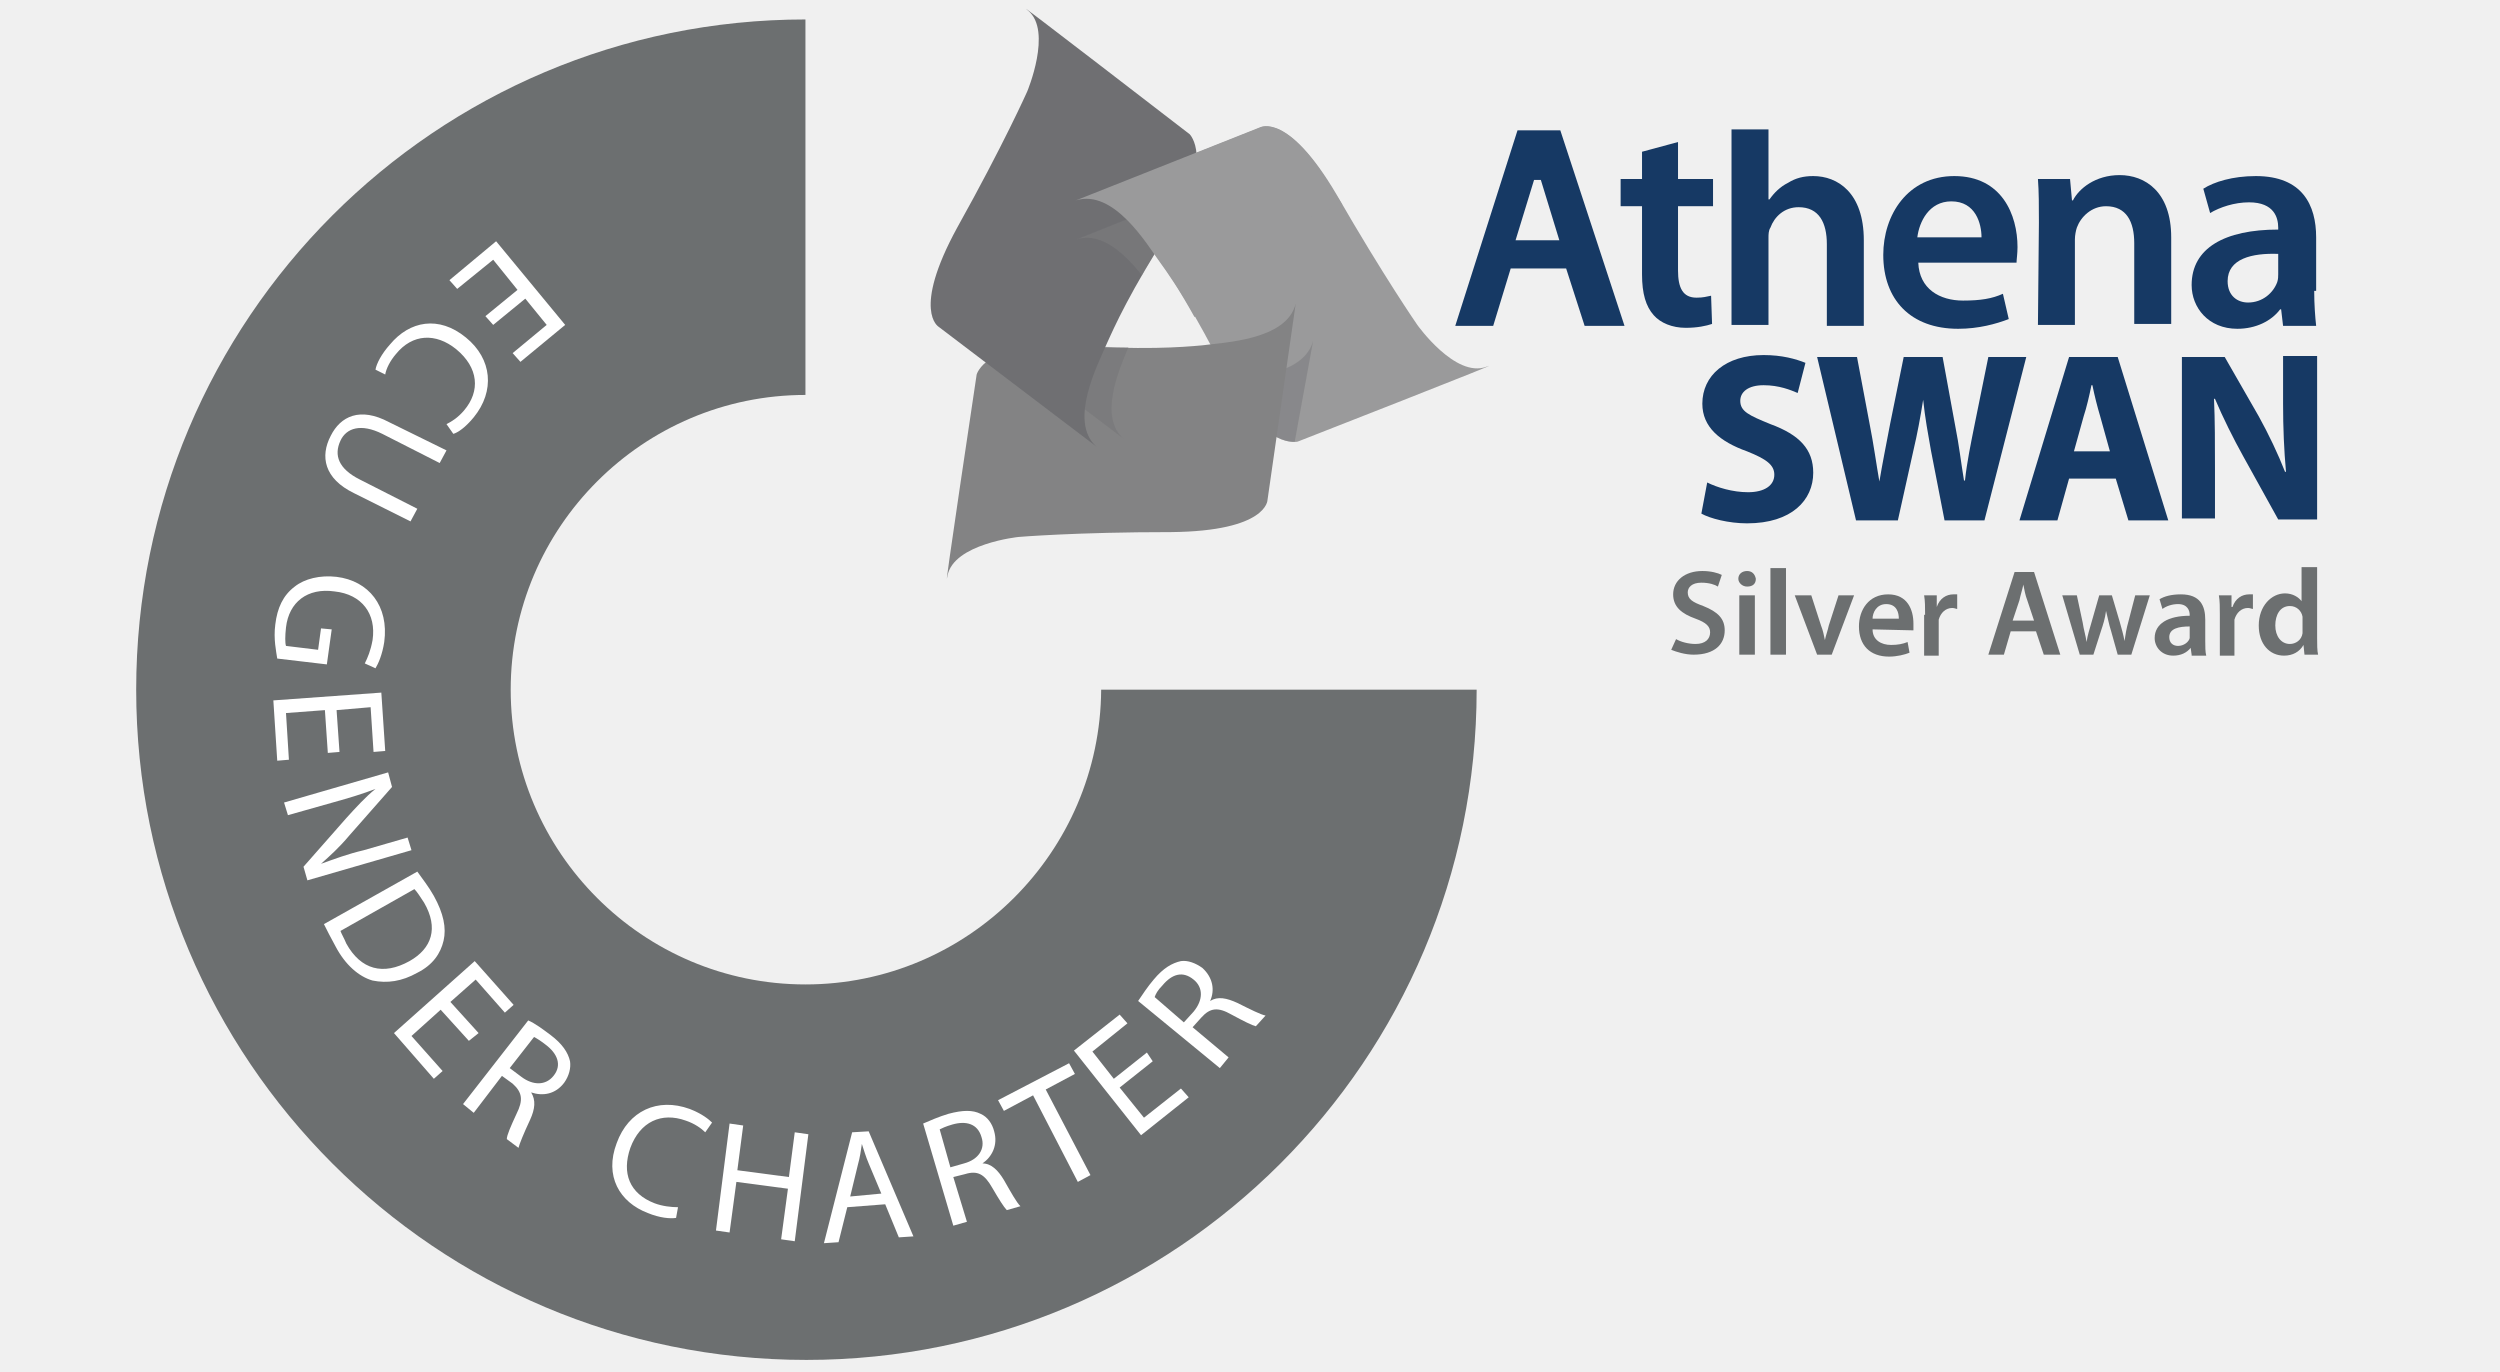
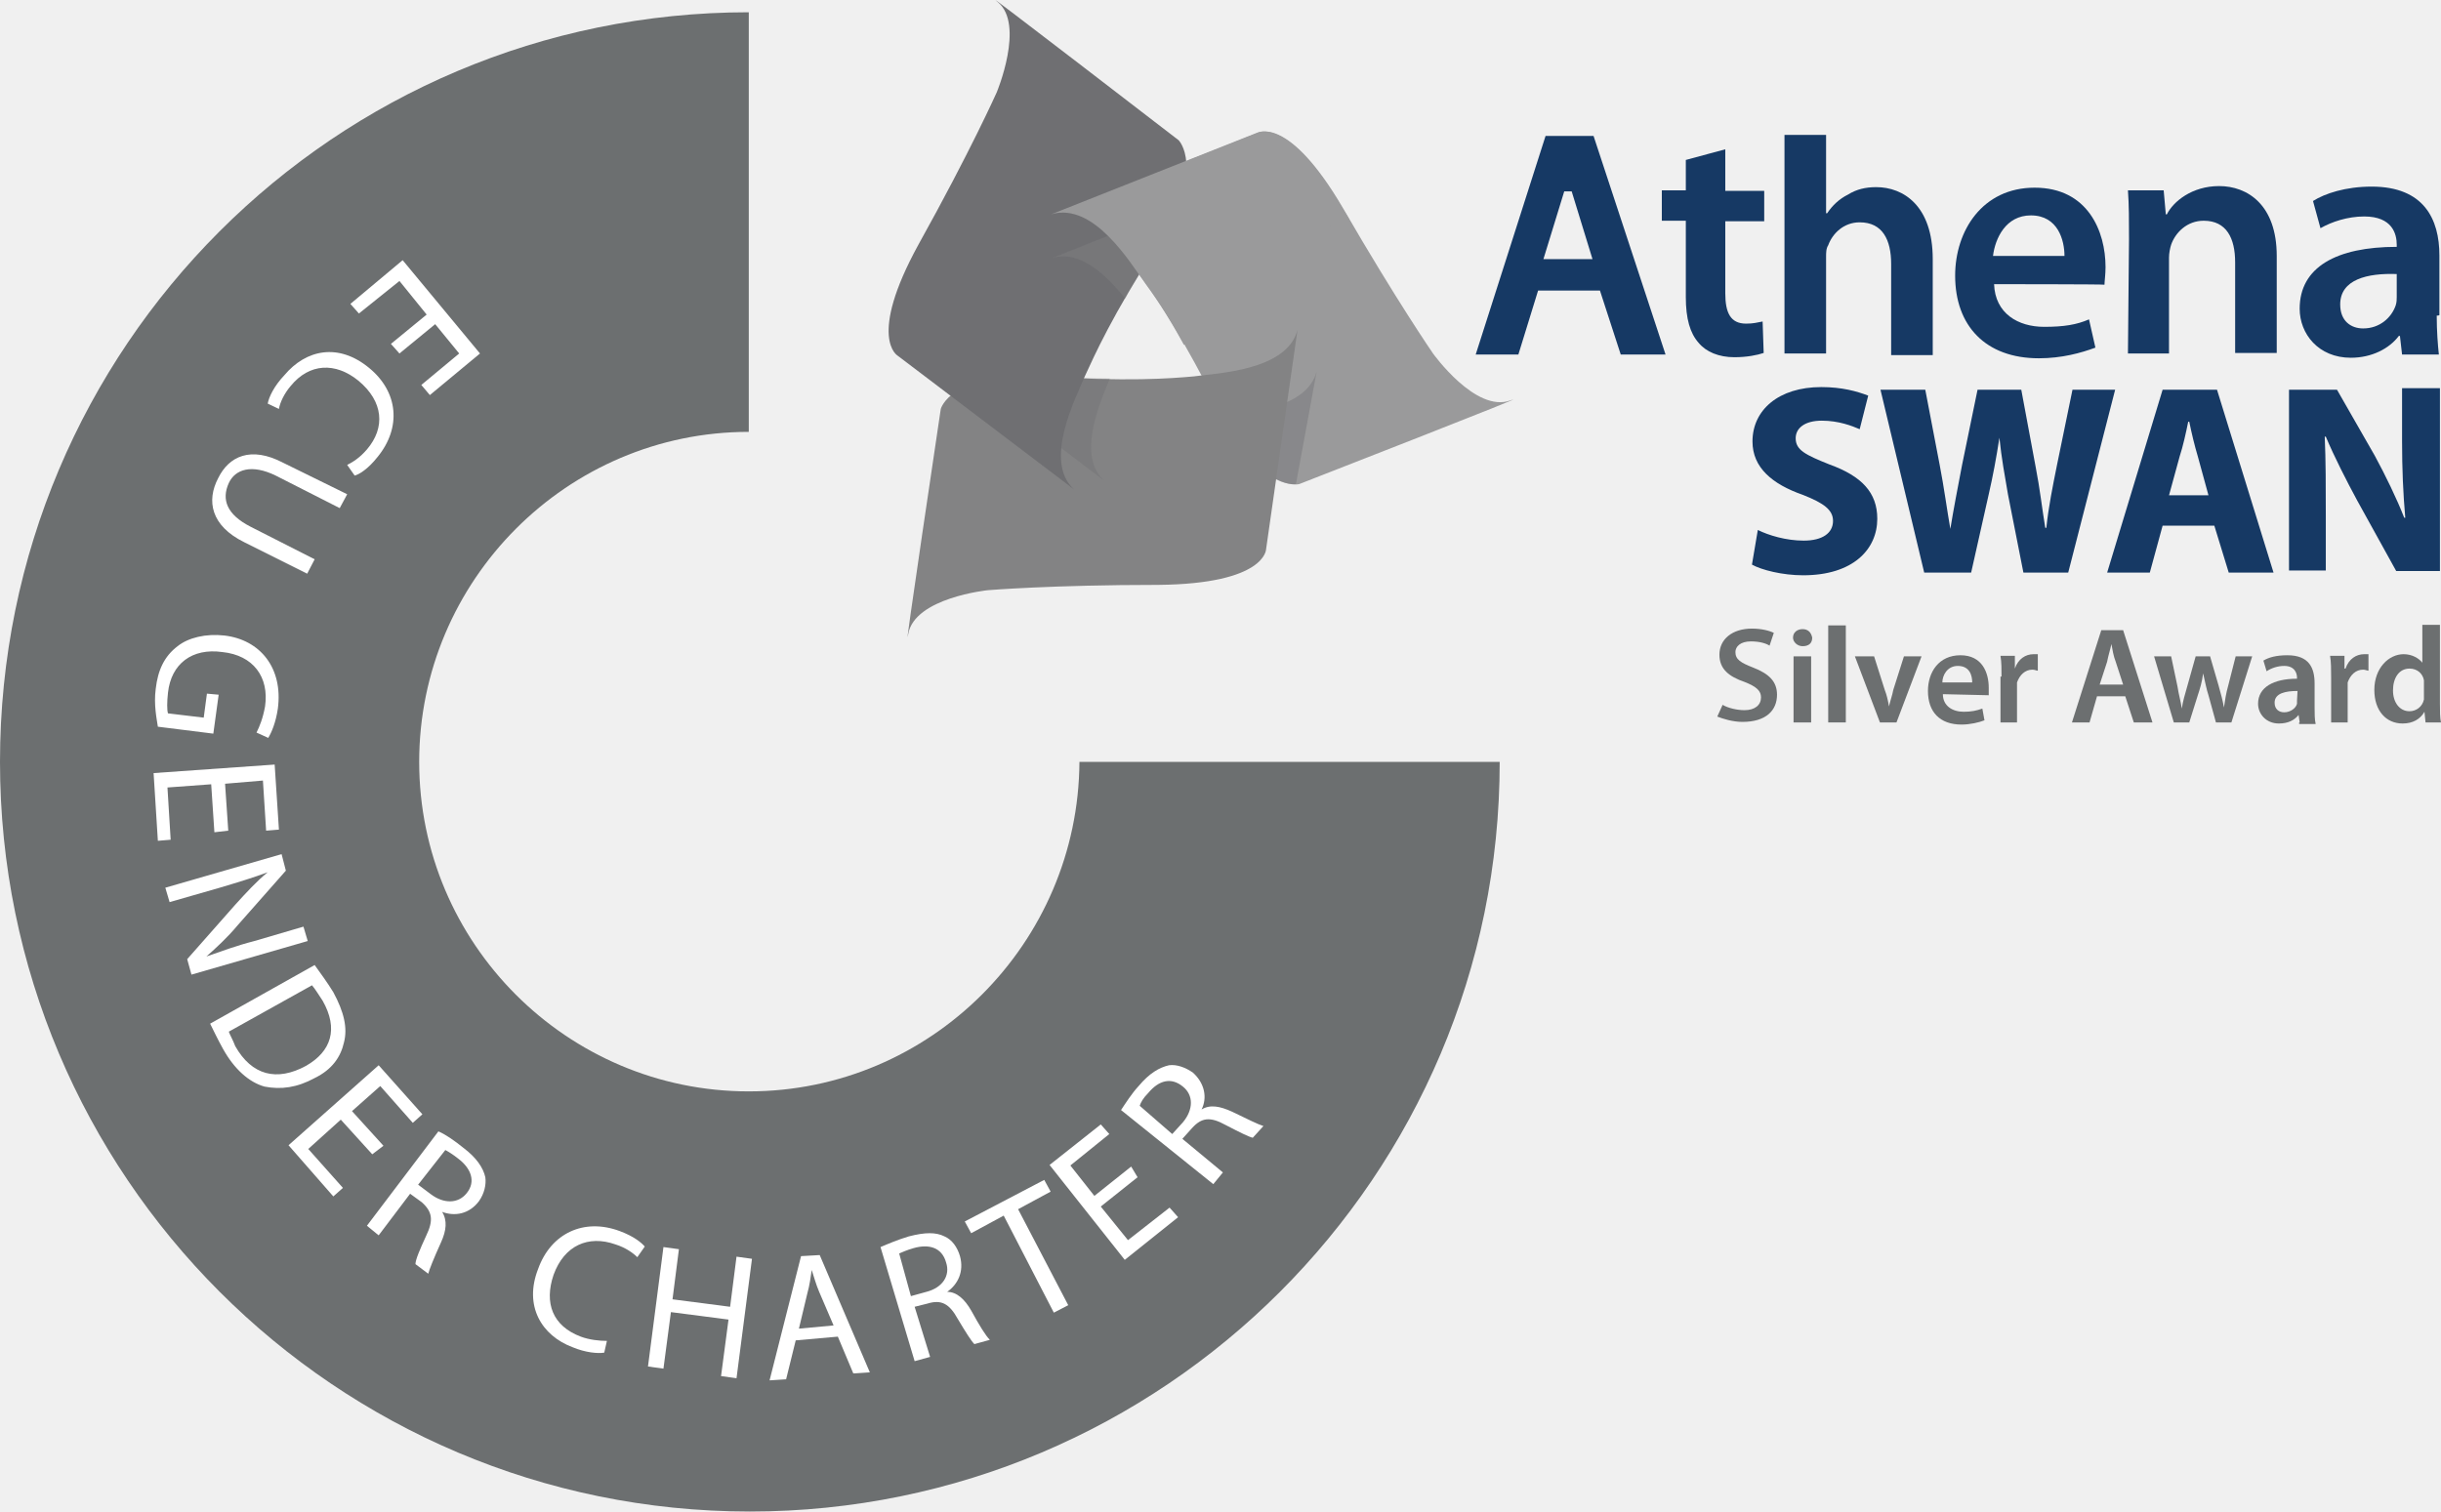
- <svg xmlns="http://www.w3.org/2000/svg" version="1.1" id="Layer_1" x="0px" y="0px" width="257px" height="141px" viewBox="0 0 257 141" style="enable-background:new 0 0 257 141;" xml:space="preserve">
-   <style type="text/css">
- 	.st0{fill:#6C6F70;}
- 	.st1{fill:#FFFFFF;}
- 	.st2{font-family:'ArialMT';}
- 	.st3{font-size:16.524px;}
- 	.st4{fill:#163964;}
- 	.st5{fill:#9A9A9B;}
- 	.st6{opacity:0.4;}
- 	.st7{fill:none;}
- 	.st8{fill:#6F6F72;}
- 	.st9{fill:#838384;}
- </style>
-   <path class="st0" d="M82.8,101.2c-16.7,0-30.3-13.6-30.3-30.3s13.6-30.3,30.3-30.3V2C44.8,2,14,32.8,14,70.9  c0,38,30.8,68.9,68.9,68.9c38,0,68.9-30.8,68.9-68.9h-38.6C113.1,87.6,99.5,101.2,82.8,101.2" />
+ <svg xmlns="http://www.w3.org/2000/svg" version="1.1" id="Layer_1" x="0px" y="0px" width="457.7px" height="283.5px" viewBox="0 0 457.7 283.5" enable-background="new 0 0 457.7 283.5" xml:space="preserve">
+   <path fill="#6C6F70" d="M140.4,204.7c-34.1,0-61.8-27.8-61.8-61.8S106.3,81,140.4,81V2.3C62.9,2.3,0,65.1,0,142.9  c0,77.5,62.9,140.6,140.6,140.6c77.5,0,140.6-62.9,140.6-140.6h-78.8C202.2,176.9,174.5,204.7,140.4,204.7" />
  <g>
-     <path class="st1" d="M49.9,32.5l3.3-2.7l-2.5-3.1l-3.7,3l-0.8-0.9l4.8-4l7.1,8.6l-4.6,3.8l-0.8-0.9l3.5-2.9L54,30.7l-3.3,2.7   L49.9,32.5z" />
+     <path fill="#FFFFFF" d="M73.3,64.5L80,59l-5.1-6.3l-7.6,6.1l-1.6-1.8l9.8-8.2L90,66.3l-9.4,7.8L79,72.2l7.1-5.9l-4.5-5.5l-6.7,5.5   L73.3,64.5z" />
  </g>
  <g>
-     <path class="st1" d="M38.6,38c0.1-0.6,0.6-1.6,1.5-2.6c2-2.4,5-3,7.8-0.7c2.7,2.2,3,5.5,0.8,8.2c-0.9,1.1-1.7,1.6-2.1,1.7l-0.7-1   c0.6-0.3,1.2-0.7,1.8-1.4c1.7-2,1.5-4.4-0.8-6.3c-2.1-1.7-4.5-1.6-6.2,0.5c-0.6,0.7-1,1.5-1.1,2.1L38.6,38z" />
+     <path fill="#FFFFFF" d="M50.2,75.7c0.2-1.2,1.2-3.3,3.1-5.3c4.1-4.9,10.2-6.1,15.9-1.4c5.5,4.5,6.1,11.2,1.6,16.7   C69,88,67.3,89,66.5,89.2l-1.4-2c1.2-0.6,2.4-1.4,3.7-2.9c3.5-4.1,3.1-9-1.6-12.9c-4.3-3.5-9.2-3.3-12.7,1c-1.2,1.4-2,3.1-2.2,4.3   L50.2,75.7z" />
  </g>
  <g>
-     <path class="st1" d="M45.2,47.6l-5.9-3c-2.2-1.1-3.7-0.6-4.3,0.7c-0.7,1.5-0.2,2.9,2,4l5.9,3l-0.7,1.3l-5.8-2.9   c-3.1-1.5-3.5-3.8-2.4-5.9c1-2,3-3,6-1.4l5.9,2.9L45.2,47.6z" />
+     <path fill="#FFFFFF" d="M63.7,95.3l-12-6.1c-4.5-2.2-7.6-1.2-8.8,1.4c-1.4,3.1-0.4,5.9,4.1,8.2l12,6.1l-1.4,2.7l-11.8-5.9   c-6.3-3.1-7.1-7.8-4.9-12c2-4.1,6.1-6.1,12.2-2.9l12,5.9L63.7,95.3z" />
  </g>
-   <text transform="matrix(-0.2933 0.956 -0.956 -0.2933 30.1766 52.138)" class="st1 st2 st3"> </text>
+   <text transform="matrix(-0.2933 0.956 -0.956 -0.2933 33.0107 104.5714)" fill="#FFFFFF" font-family="'ArialMT'" font-size="33.721px"> </text>
  <g>
-     <path class="st1" d="M28.5,67.7c-0.1-0.7-0.4-2-0.2-3.5c0.2-1.7,0.8-3,2-3.9c1-0.8,2.6-1.2,4.3-1c3.3,0.4,5.4,3,4.9,6.7   c-0.2,1.3-0.6,2.2-0.9,2.7l-1.1-0.5c0.3-0.6,0.6-1.3,0.8-2.4c0.4-2.7-1.1-4.7-3.9-5c-2.8-0.4-4.7,1.1-5,3.7c-0.1,0.9-0.1,1.6,0,1.9   l3.3,0.4l0.3-2.2l1.1,0.1l-0.5,3.6L28.5,67.7z" />
+     <path fill="#FFFFFF" d="M29.6,136.3c-0.2-1.4-0.8-4.1-0.4-7.1c0.4-3.5,1.6-6.1,4.1-8c2-1.6,5.3-2.4,8.8-2c6.7,0.8,11,6.1,10,13.7   c-0.4,2.7-1.2,4.5-1.8,5.5l-2.2-1c0.6-1.2,1.2-2.7,1.6-4.9c0.8-5.5-2.2-9.6-8-10.2c-5.7-0.8-9.6,2.2-10.2,7.6   c-0.2,1.8-0.2,3.3,0,3.9l6.7,0.8l0.6-4.5l2.2,0.2l-1,7.3L29.6,136.3z" />
  </g>
  <g>
-     <path class="st1" d="M33.7,77.4L33.4,73l-4,0.3l0.3,4.8l-1.2,0.1L28.1,72l11.1-0.8l0.4,6l-1.2,0.1l-0.3-4.6L34.6,73l0.3,4.3   L33.7,77.4z" />
+     <path fill="#FFFFFF" d="M40.2,156.1l-0.6-9l-8.2,0.6l0.6,9.8l-2.4,0.2l-0.8-12.7l22.7-1.6l0.8,12.2l-2.4,0.2l-0.6-9.4l-7.1,0.6   l0.6,8.8L40.2,156.1z" />
  </g>
  <g>
-     <path class="st1" d="M29.2,82.5l10.7-3.1l0.4,1.5l-4.4,5c-1,1.2-2,2.1-2.9,2.9l0,0c1.4-0.5,2.7-1,4.4-1.4l4.5-1.3l0.4,1.3   l-10.7,3.1l-0.4-1.4l4.4-5c1-1.1,2-2.2,3-3l0,0c-1.3,0.5-2.6,0.9-4.4,1.4l-4.6,1.3L29.2,82.5z" />
+     <path fill="#FFFFFF" d="M31,166.5l21.8-6.3l0.8,3.1l-9,10.2c-2,2.4-4.1,4.3-5.9,5.9l0,0c2.9-1,5.5-2,9-2.9l9.2-2.7l0.8,2.7   l-21.8,6.3l-0.8-2.9l9-10.2c2-2.2,4.1-4.5,6.1-6.1l0,0c-2.7,1-5.3,1.8-9,2.9l-9.4,2.7L31,166.5z" />
  </g>
  <g>
-     <path class="st1" d="M42.9,89.6c0.5,0.7,1.2,1.6,1.7,2.5c1,1.8,1.3,3.3,1,4.6c-0.3,1.3-1.1,2.5-2.7,3.3c-1.6,0.9-3.1,1.1-4.6,0.8   c-1.4-0.4-2.8-1.6-3.8-3.5c-0.5-0.9-0.9-1.7-1.2-2.3L42.9,89.6z M35,95.7c0.1,0.3,0.4,0.8,0.6,1.3c1.5,2.7,3.8,3.3,6.5,1.8   c2.3-1.3,3-3.4,1.5-6c-0.4-0.6-0.7-1.1-1-1.4L35,95.7z" />
+     <path fill="#FFFFFF" d="M59,181c1,1.4,2.4,3.3,3.5,5.1c2,3.7,2.7,6.7,2,9.4c-0.6,2.7-2.2,5.1-5.5,6.7c-3.3,1.8-6.3,2.2-9.4,1.6   c-2.9-0.8-5.7-3.3-7.8-7.1c-1-1.8-1.8-3.5-2.4-4.7L59,181z M42.9,193.5c0.2,0.6,0.8,1.6,1.2,2.7c3.1,5.5,7.8,6.7,13.3,3.7   c4.7-2.7,6.1-6.9,3.1-12.2c-0.8-1.2-1.4-2.2-2-2.9L42.9,193.5z" />
  </g>
  <g>
-     <path class="st1" d="M48.2,107l-2.9-3.2l-3,2.7l3.2,3.6l-0.9,0.8l-4.1-4.7l8.3-7.4l4,4.5l-0.9,0.8l-3-3.4l-2.6,2.3l2.9,3.2   L48.2,107z" />
+     <path fill="#FFFFFF" d="M69.8,216.5l-5.9-6.5l-6.1,5.5l6.5,7.3l-1.8,1.6l-8.4-9.6L71,199.8l8.2,9.2l-1.8,1.6l-6.1-6.9l-5.3,4.7   l5.9,6.5L69.8,216.5z" />
  </g>
  <g>
-     <path class="st1" d="M54.3,104.9c0.7,0.3,1.5,0.9,2.3,1.5c1.2,0.9,1.8,1.8,2,2.7c0.1,0.7-0.1,1.5-0.6,2.2c-0.9,1.2-2.2,1.4-3.4,1   l0,0c0.5,0.8,0.4,1.7-0.1,2.8c-0.7,1.5-1.1,2.5-1.2,2.9l-1.2-0.9c0-0.4,0.4-1.3,1-2.6c0.7-1.4,0.6-2.2-0.4-3.1l-1.1-0.8l-2.9,3.8   l-1.1-0.9L54.3,104.9z M52.4,109.8l1.2,0.9c1.2,0.9,2.5,0.9,3.3-0.1c0.9-1.1,0.4-2.3-0.8-3.2c-0.5-0.4-1-0.7-1.2-0.8L52.4,109.8z" />
+     <path fill="#FFFFFF" d="M82.2,212.2c1.4,0.6,3.1,1.8,4.7,3.1c2.4,1.8,3.7,3.7,4.1,5.5c0.2,1.4-0.2,3.1-1.2,4.5   c-1.8,2.4-4.5,2.9-6.9,2l0,0c1,1.6,0.8,3.5-0.2,5.7c-1.4,3.1-2.2,5.1-2.4,5.9l-2.4-1.8c0-0.8,0.8-2.7,2-5.3   c1.4-2.9,1.2-4.5-0.8-6.3l-2.2-1.6l-5.9,7.8l-2.2-1.8L82.2,212.2z M78.4,222.2l2.4,1.8c2.4,1.8,5.1,1.8,6.7-0.2   c1.8-2.2,0.8-4.7-1.6-6.5c-1-0.8-2-1.4-2.4-1.6L78.4,222.2z" />
  </g>
-   <text transform="matrix(0.8736 0.4866 -0.4866 0.8736 55.0015 119.5171)" class="st1 st2 st3"> </text>
+   <text transform="matrix(0.8736 0.4866 -0.4866 0.8736 83.6744 242.0742)" fill="#FFFFFF" font-family="'ArialMT'" font-size="33.721px"> </text>
  <g>
-     <path class="st1" d="M69.5,125.2c-0.6,0.1-1.7,0-2.9-0.5c-2.9-1.1-4.5-3.8-3.2-7.2c1.2-3.3,4.2-4.7,7.5-3.5c1.3,0.5,2,1.1,2.3,1.4   l-0.7,1c-0.4-0.4-1.1-0.9-2-1.2c-2.5-0.9-4.7,0.1-5.7,2.8c-0.9,2.6-0.1,4.7,2.5,5.7c0.8,0.3,1.7,0.4,2.4,0.4L69.5,125.2z" />
+     <path fill="#FFFFFF" d="M113.3,253.7c-1.2,0.2-3.5,0-5.9-1c-5.9-2.2-9.2-7.8-6.5-14.7c2.4-6.7,8.6-9.6,15.3-7.1   c2.7,1,4.1,2.2,4.7,2.9l-1.4,2c-0.8-0.8-2.2-1.8-4.1-2.4c-5.1-1.8-9.6,0.2-11.6,5.7c-1.8,5.3-0.2,9.6,5.1,11.6   c1.6,0.6,3.5,0.8,4.9,0.8L113.3,253.7z" />
  </g>
  <g>
-     <path class="st1" d="M76.4,115.7l-0.6,4.6l5.3,0.7l0.6-4.6l1.4,0.2l-1.4,11l-1.4-0.2l0.7-5.2l-5.3-0.7l-0.7,5.2l-1.4-0.2l1.4-11   L76.4,115.7z" />
+     <path fill="#FFFFFF" d="M127.3,234.3l-1.2,9.4l10.8,1.4l1.2-9.4l2.9,0.4l-2.9,22.4l-2.9-0.4l1.4-10.6l-10.8-1.4l-1.4,10.6l-2.9-0.4   l2.9-22.4L127.3,234.3z" />
  </g>
  <g>
-     <path class="st1" d="M87.1,124.1l-0.9,3.6l-1.5,0.1l2.9-11.4l1.7-0.1l4.6,10.8l-1.5,0.1l-1.4-3.4L87.1,124.1z M90.6,122.7l-1.3-3.1   c-0.3-0.7-0.5-1.4-0.7-2l0,0c-0.1,0.7-0.2,1.4-0.4,2.1l-0.8,3.3L90.6,122.7z" />
+     <path fill="#FFFFFF" d="M149.2,251.4l-1.8,7.3l-3.1,0.2l5.9-23.3l3.5-0.2l9.4,22l-3.1,0.2l-2.9-6.9L149.2,251.4z M156.3,248.6   l-2.7-6.3c-0.6-1.4-1-2.9-1.4-4.1l0,0c-0.2,1.4-0.4,2.9-0.8,4.3l-1.6,6.7L156.3,248.6z" />
  </g>
  <g>
-     <path class="st1" d="M94.9,115.5c0.7-0.3,1.6-0.7,2.6-1c1.5-0.4,2.5-0.4,3.3,0c0.7,0.3,1.2,1,1.4,1.8c0.4,1.4-0.2,2.6-1.2,3.3l0,0   c0.9,0,1.6,0.7,2.2,1.7c0.8,1.4,1.3,2.3,1.7,2.7l-1.4,0.4c-0.3-0.3-0.8-1.1-1.5-2.3c-0.8-1.4-1.5-1.8-2.8-1.4L98,121l1.4,4.6   L98,126L94.9,115.5z M97.7,120l1.4-0.4c1.5-0.4,2.2-1.5,1.8-2.7c-0.4-1.4-1.6-1.7-3-1.3c-0.7,0.2-1.1,0.4-1.3,0.5L97.7,120z" />
+     <path fill="#FFFFFF" d="M165.1,233.9c1.4-0.6,3.3-1.4,5.3-2c3.1-0.8,5.1-0.8,6.7,0c1.4,0.6,2.4,2,2.9,3.7c0.8,2.9-0.4,5.3-2.4,6.7   l0,0c1.8,0,3.3,1.4,4.5,3.5c1.6,2.9,2.7,4.7,3.5,5.5l-2.9,0.8c-0.6-0.6-1.6-2.2-3.1-4.7c-1.6-2.9-3.1-3.7-5.7-2.9l-2.4,0.6l2.9,9.4   l-2.9,0.8L165.1,233.9z M170.8,243.1l2.9-0.8c3.1-0.8,4.5-3.1,3.7-5.5c-0.8-2.9-3.3-3.5-6.1-2.7c-1.4,0.4-2.2,0.8-2.7,1   L170.8,243.1z" />
  </g>
  <g>
-     <path class="st1" d="M106.2,112.6l-3,1.6l-0.6-1.1l7.3-3.8l0.6,1.1l-3,1.6l4.6,8.8l-1.3,0.7L106.2,112.6z" />
+     <path fill="#FFFFFF" d="M188.2,228l-6.1,3.3l-1.2-2.2l14.9-7.8l1.2,2.2l-6.1,3.3l9.4,18l-2.7,1.4L188.2,228z" />
  </g>
  <g>
-     <path class="st1" d="M118.5,109.1l-3.4,2.7l2.5,3.1l3.8-3l0.8,0.9l-4.9,3.9l-6.9-8.7l4.7-3.7l0.8,0.9l-3.6,2.9l2.2,2.8l3.4-2.7   L118.5,109.1z" />
+     <path fill="#FFFFFF" d="M213.3,220.8l-6.9,5.5l5.1,6.3l7.8-6.1l1.6,1.8l-10,8l-14.1-17.8l9.6-7.6l1.6,1.8l-7.3,5.9l4.5,5.7l6.9-5.5   L213.3,220.8z" />
  </g>
  <g>
-     <path class="st1" d="M117,102.9c0.4-0.6,1-1.5,1.6-2.2c1-1.2,1.9-1.7,2.8-1.9c0.7-0.1,1.5,0.2,2.2,0.7c1.1,1,1.3,2.3,0.8,3.4l0,0   c0.8-0.5,1.7-0.3,2.8,0.2c1.4,0.7,2.4,1.2,2.9,1.3l-1,1.1c-0.4-0.1-1.2-0.5-2.5-1.2c-1.4-0.8-2.2-0.7-3.1,0.3l-0.9,1l3.7,3.1   l-0.9,1.1L117,102.9z M121.7,105.1l1-1.1c1-1.2,1-2.5,0-3.3c-1.1-0.9-2.2-0.6-3.2,0.6c-0.5,0.5-0.7,0.9-0.8,1.2L121.7,105.1z" />
+     <path fill="#FFFFFF" d="M210.2,208.2c0.8-1.2,2-3.1,3.3-4.5c2-2.4,3.9-3.5,5.7-3.9c1.4-0.2,3.1,0.4,4.5,1.4c2.2,2,2.7,4.7,1.6,6.9   l0,0c1.6-1,3.5-0.6,5.7,0.4c2.9,1.4,4.9,2.4,5.9,2.7l-2,2.2c-0.8-0.2-2.4-1-5.1-2.4c-2.9-1.6-4.5-1.4-6.3,0.6l-1.8,2l7.6,6.3   l-1.8,2.2L210.2,208.2z M219.8,212.7l2-2.2c2-2.4,2-5.1,0-6.7c-2.2-1.8-4.5-1.2-6.5,1.2c-1,1-1.4,1.8-1.6,2.4L219.8,212.7z" />
  </g>
-   <path class="st4" d="M172.5,14.6v3.8h3.6v2.8h-3.6v6.6c0,1.8,0.5,2.8,1.9,2.8c0.7,0,1-0.1,1.5-0.2l0.1,2.9c-0.6,0.2-1.5,0.4-2.7,0.4  c-1.4,0-2.6-0.5-3.3-1.3c-0.8-0.9-1.2-2.2-1.2-4.2v-7h-2.2v-2.8h2.2v-2.8L172.5,14.6z" />
-   <path class="st4" d="M197.2,27c0.1,2.7,2.2,3.9,4.6,3.9c1.8,0,3-0.2,4.1-0.7l0.6,2.6c-1.3,0.5-3.1,1-5.2,1c-4.9,0-7.7-3-7.7-7.6  c0-4.1,2.5-8.1,7.3-8.1c4.9,0,6.5,4,6.5,7.3c0,0.7-0.1,1.3-0.1,1.6C207.3,27,197.2,27,197.2,27z M203.7,24.4c0-1.4-0.6-3.7-3.1-3.7  c-2.3,0-3.3,2.1-3.5,3.7H203.7z" />
-   <path class="st4" d="M209.6,22.9c0-1.7,0-3.2-0.1-4.5h3.3l0.2,2.2h0.1c0.6-1.2,2.3-2.6,4.8-2.6c2.6,0,5.3,1.7,5.3,6.4v8.9h-3.8V25  c0-2.2-0.8-3.8-2.9-3.8c-1.5,0-2.6,1.1-3,2.2c-0.1,0.3-0.2,0.8-0.2,1.2v8.8h-3.8L209.6,22.9L209.6,22.9z" />
-   <path class="st4" d="M237.9,29.9c0,1.4,0.1,2.7,0.2,3.6h-3.4l-0.2-1.7h-0.1c-0.9,1.2-2.5,2-4.4,2c-3,0-4.7-2.2-4.7-4.5  c0-3.8,3.4-5.7,8.9-5.7v-0.2c0-1-0.4-2.6-3-2.6c-1.5,0-3,0.5-4,1.1l-0.7-2.5c1.1-0.7,3-1.3,5.4-1.3c4.8,0,6.2,3,6.2,6.3v5.5H237.9z   M234.2,26.1c-2.7-0.1-5.2,0.5-5.2,2.8c0,1.5,1,2.2,2.1,2.2c1.5,0,2.6-1,3-2.1c0.1-0.3,0.1-0.6,0.1-0.8L234.2,26.1L234.2,26.1z" />
-   <path class="st4" d="M186.4,18.1c-1,0-1.8,0.2-2.6,0.7c-0.8,0.4-1.4,1-1.9,1.7h-0.1v-7.2H178v20.1h3.8v-8.9c0-0.4,0-0.8,0.2-1.1  c0.4-1.1,1.4-2.1,2.9-2.1c2.1,0,2.9,1.6,2.9,3.8v8.4h3.8v-8.8C191.6,19.8,188.9,18.1,186.4,18.1" />
-   <path class="st4" d="M160.4,13.4H156l-6.4,20.1h3.9l1.8-5.9h5.7l1.9,5.9h4.1L160.4,13.4z M155.8,24.7l1.9-6.2h0.7l1.9,6.2H155.8z" />
-   <path class="st4" d="M175.5,49.6c1,0.5,2.6,1,4.2,1c1.7,0,2.7-0.7,2.7-1.8c0-1-0.8-1.6-2.8-2.4c-2.8-1-4.6-2.5-4.6-4.9  c0-2.9,2.4-5,6.3-5c1.9,0,3.3,0.4,4.3,0.8l-0.8,3.1c-0.7-0.3-1.9-0.8-3.5-0.8s-2.4,0.7-2.4,1.6c0,1.1,0.9,1.5,3.1,2.4  c3,1.1,4.4,2.6,4.4,5c0,2.8-2.2,5.2-6.8,5.2c-1.9,0-3.8-0.5-4.7-1L175.5,49.6z" />
-   <path class="st4" d="M190.8,53.5l-4-16.8h4.1l1.3,6.9c0.4,2,0.7,4.2,1,5.9l0,0c0.3-1.8,0.7-3.8,1.1-5.9l1.4-6.9h4l1.3,7.1  c0.4,2,0.6,3.8,0.9,5.6h0.1c0.2-1.9,0.6-3.8,1-5.8l1.4-6.9h3.9L204,53.5h-4.1l-1.4-7.2c-0.3-1.7-0.6-3.3-0.8-5.2l0,0  c-0.3,1.9-0.6,3.5-1,5.2l-1.6,7.2C195.1,53.5,190.8,53.5,190.8,53.5z" />
-   <path class="st4" d="M212.7,49.2l-1.2,4.3h-3.9l5.1-16.8h5l5.2,16.8h-4.1l-1.3-4.3H212.7z M216.9,46.4l-1-3.6  c-0.3-1-0.6-2.2-0.8-3.2H215c-0.2,1-0.5,2.3-0.8,3.2l-1,3.6H216.9z" />
-   <path class="st4" d="M224.3,53.5V36.7h4.4l3.5,6.1c1,1.8,2,3.9,2.7,5.7h0.1c-0.2-2.2-0.3-4.5-0.3-7v-4.9h3.5v16.8h-4l-3.6-6.5  c-1-1.8-2.1-4-2.9-5.9h-0.1c0.1,2.2,0.1,4.6,0.1,7.3v5h-3.4V53.5z" />
+   <path fill="#163964" d="M323.5,28v7.8h7.3v5.7h-7.3v13.5c0,3.7,1,5.7,3.9,5.7c1.4,0,2-0.2,3.1-0.4l0.2,5.9c-1.2,0.4-3.1,0.8-5.5,0.8  c-2.9,0-5.3-1-6.7-2.7c-1.6-1.8-2.4-4.5-2.4-8.6V41.4h-4.5v-5.7h4.5V30L323.5,28z" />
+   <path fill="#163964" d="M373.9,53.3c0.2,5.5,4.5,8,9.4,8c3.7,0,6.1-0.4,8.4-1.4l1.2,5.3c-2.7,1-6.3,2-10.6,2  c-10,0-15.7-6.1-15.7-15.5c0-8.4,5.1-16.5,14.9-16.5c10,0,13.3,8.2,13.3,14.9c0,1.4-0.2,2.7-0.2,3.3  C394.5,53.3,373.9,53.3,373.9,53.3z M387.1,48c0-2.9-1.2-7.6-6.3-7.6c-4.7,0-6.7,4.3-7.1,7.6H387.1z" />
+   <path fill="#163964" d="M399.2,44.9c0-3.5,0-6.5-0.2-9.2h6.7l0.4,4.5h0.2c1.2-2.4,4.7-5.3,9.8-5.3c5.3,0,10.8,3.5,10.8,13.1v18.2  h-7.8V49.2c0-4.5-1.6-7.8-5.9-7.8c-3.1,0-5.3,2.2-6.1,4.5c-0.2,0.6-0.4,1.6-0.4,2.4v18H399L399.2,44.9L399.2,44.9z" />
+   <path fill="#163964" d="M456.9,59.2c0,2.9,0.2,5.5,0.4,7.3h-6.9l-0.4-3.5h-0.2c-1.8,2.4-5.1,4.1-9,4.1c-6.1,0-9.6-4.5-9.6-9.2  c0-7.8,6.9-11.6,18.2-11.6v-0.4c0-2-0.8-5.3-6.1-5.3c-3.1,0-6.1,1-8.2,2.2l-1.4-5.1c2.2-1.4,6.1-2.7,11-2.7  c9.8,0,12.7,6.1,12.7,12.9v11.2C457.3,59.2,456.9,59.2,456.9,59.2z M449.4,51.4c-5.5-0.2-10.6,1-10.6,5.7c0,3.1,2,4.5,4.3,4.5  c3.1,0,5.3-2,6.1-4.3c0.2-0.6,0.2-1.2,0.2-1.6L449.4,51.4L449.4,51.4z" />
+   <path fill="#163964" d="M351.8,35.1c-2,0-3.7,0.4-5.3,1.4c-1.6,0.8-2.9,2-3.9,3.5h-0.2V25.3h-7.8v41h7.8V48.2c0-0.8,0-1.6,0.4-2.2  c0.8-2.2,2.9-4.3,5.9-4.3c4.3,0,5.9,3.3,5.9,7.8v17.1h7.8v-18C362.4,38.6,356.9,35.1,351.8,35.1" />
+   <path fill="#163964" d="M298.8,25.5h-9l-13.1,41h8l3.7-12H300l3.9,12h8.4L298.8,25.5z M289.4,48.6l3.9-12.7h1.4l3.9,12.7H289.4z" />
+   <path fill="#163964" d="M329.6,99.4c2,1,5.3,2,8.6,2c3.5,0,5.5-1.4,5.5-3.7c0-2-1.6-3.3-5.7-4.9c-5.7-2-9.4-5.1-9.4-10  c0-5.9,4.9-10.2,12.9-10.2c3.9,0,6.7,0.8,8.8,1.6l-1.6,6.3c-1.4-0.6-3.9-1.6-7.1-1.6s-4.9,1.4-4.9,3.3c0,2.2,1.8,3.1,6.3,4.9  c6.1,2.2,9,5.3,9,10.2c0,5.7-4.5,10.6-13.9,10.6c-3.9,0-7.8-1-9.6-2L329.6,99.4z" />
+   <path fill="#163964" d="M360.8,107.4l-8.2-34.3h8.4l2.7,14.1c0.8,4.1,1.4,8.6,2,12l0,0c0.6-3.7,1.4-7.8,2.2-12l2.9-14.1h8.2  l2.7,14.5c0.8,4.1,1.2,7.8,1.8,11.4h0.2c0.4-3.9,1.2-7.8,2-11.8l2.9-14.1h8l-8.8,34.3h-8.4l-2.9-14.7c-0.6-3.5-1.2-6.7-1.6-10.6l0,0  c-0.6,3.9-1.2,7.1-2,10.6l-3.3,14.7C369.6,107.4,360.8,107.4,360.8,107.4z" />
+   <path fill="#163964" d="M405.5,98.6l-2.4,8.8h-8l10.4-34.3h10.2l10.6,34.3h-8.4l-2.7-8.8H405.5z M414.1,92.9l-2-7.3  c-0.6-2-1.2-4.5-1.6-6.5h-0.2c-0.4,2-1,4.7-1.6,6.5l-2,7.3H414.1z" />
+   <path fill="#163964" d="M429.2,107.4V73.1h9l7.1,12.4c2,3.7,4.1,8,5.5,11.6h0.2c-0.4-4.5-0.6-9.2-0.6-14.3v-10h7.1v34.3h-8.2  L442,93.9c-2-3.7-4.3-8.2-5.9-12h-0.2c0.2,4.5,0.2,9.4,0.2,14.9v10.2h-6.9V107.4z" />
  <g>
-     <path class="st0" d="M172.3,65.7c0.5,0.3,1.3,0.5,2,0.5c1,0,1.5-0.5,1.5-1.2c0-0.6-0.4-1-1.5-1.4c-1.4-0.5-2.3-1.2-2.3-2.5   c0-1.4,1.2-2.4,3-2.4c0.9,0,1.6,0.2,2,0.4l-0.4,1.2c-0.3-0.2-0.9-0.4-1.7-0.4c-1,0-1.4,0.5-1.4,1c0,0.7,0.5,1,1.6,1.4   c1.5,0.6,2.2,1.3,2.2,2.5c0,1.4-1,2.5-3.2,2.5c-0.9,0-1.8-0.3-2.3-0.5L172.3,65.7z" />
-     <path class="st0" d="M180.5,59.5c0,0.5-0.3,0.8-0.9,0.8c-0.5,0-0.9-0.4-0.9-0.8c0-0.5,0.4-0.8,0.9-0.8S180.4,59,180.5,59.5z    M178.8,67.3v-6.1h1.6v6.1H178.8z" />
-     <path class="st0" d="M182,58.4h1.6v8.9H182V58.4z" />
-     <path class="st0" d="M186.2,61.2l1,3.1c0.2,0.5,0.3,1,0.4,1.5l0,0c0.1-0.5,0.3-1,0.4-1.5l1-3.1h1.6l-2.3,6.1h-1.5l-2.3-6.1   C184.5,61.2,186.2,61.2,186.2,61.2z" />
-     <path class="st0" d="M192.5,64.7c0,1.1,0.9,1.6,1.9,1.6c0.7,0,1.2-0.1,1.7-0.3l0.2,1.1c-0.5,0.2-1.3,0.4-2.1,0.4   c-2,0-3.1-1.2-3.1-3.1c0-1.7,1-3.3,3-3.3s2.6,1.6,2.6,3c0,0.3,0,0.5,0,0.7L192.5,64.7L192.5,64.7z M195.2,63.6   c0-0.6-0.2-1.5-1.3-1.5c-1,0-1.4,0.9-1.4,1.5H195.2z" />
-     <path class="st0" d="M197.9,63.2c0-0.8,0-1.4-0.1-2h1.3v1.2l0,0c0.3-0.9,1-1.3,1.7-1.3c0.2,0,0.2,0,0.4,0v1.5   c-0.1,0-0.3-0.1-0.5-0.1c-0.7,0-1.2,0.5-1.4,1.2c0,0.1,0,0.3,0,0.5v3.2h-1.5v-4.2H197.9z" />
-     <path class="st0" d="M206.7,64.9l-0.7,2.4h-1.6l2.7-8.5h2l2.7,8.5h-1.7l-0.8-2.4H206.7z M209.1,63.8l-0.7-2.1   c-0.2-0.5-0.3-1.1-0.4-1.6l0,0c-0.1,0.5-0.3,1.1-0.4,1.6l-0.7,2.1H209.1z" />
-     <path class="st0" d="M213.5,61.2l0.6,2.8c0.1,0.7,0.3,1.3,0.4,2l0,0c0.1-0.7,0.3-1.3,0.5-2l0.8-2.8h1.3l0.8,2.7   c0.2,0.7,0.4,1.4,0.5,2l0,0c0.1-0.7,0.2-1.3,0.4-2l0.7-2.7h1.5l-1.9,6.1h-1.4l-0.7-2.5c-0.2-0.6-0.3-1.2-0.5-2l0,0   c-0.1,0.8-0.3,1.4-0.5,2l-0.8,2.5h-1.4l-1.8-6.1C212,61.2,213.5,61.2,213.5,61.2z" />
-     <path class="st0" d="M225.3,67.3l-0.1-0.7l0,0c-0.4,0.5-1,0.8-1.8,0.8c-1.2,0-1.9-0.9-1.9-1.8c0-1.5,1.4-2.3,3.6-2.3v-0.1   c0-0.4-0.2-1.1-1.2-1.1c-0.6,0-1.2,0.2-1.6,0.5l-0.3-1c0.5-0.3,1.2-0.5,2.2-0.5c2,0,2.5,1.2,2.5,2.6v2.2c0,0.6,0,1.1,0.1,1.5h-1.5   V67.3z M225.1,64.4c-1.1,0-2.1,0.2-2.1,1.1c0,0.6,0.4,0.9,0.9,0.9c0.6,0,1.1-0.4,1.2-0.8c0-0.1,0-0.2,0-0.3L225.1,64.4L225.1,64.4z   " />
-     <path class="st0" d="M228.2,63.2c0-0.8,0-1.4-0.1-2h1.3v1.2h0.1c0.3-0.9,1-1.3,1.7-1.3c0.2,0,0.2,0,0.4,0v1.5   c-0.1,0-0.3-0.1-0.5-0.1c-0.7,0-1.2,0.5-1.4,1.2c0,0.1,0,0.3,0,0.5v3.2h-1.5V63.2z" />
-     <path class="st0" d="M238.2,58.4v7.2c0,0.6,0,1.3,0.1,1.7h-1.4l-0.1-1l0,0c-0.4,0.7-1.1,1.1-2,1.1c-1.5,0-2.6-1.2-2.6-3.1   c0-2,1.3-3.3,2.7-3.3c0.8,0,1.4,0.4,1.7,0.8l0,0v-3.5h1.6V58.4z M236.7,63.8c0-0.1,0-0.3,0-0.4c-0.1-0.6-0.6-1.1-1.3-1.1   c-1,0-1.5,0.9-1.5,2c0,1.1,0.6,1.9,1.5,1.9c0.6,0,1.2-0.4,1.3-1.1c0-0.1,0-0.3,0-0.5V63.8z" />
+     <path fill="#6C6F70" d="M323,132.2c1,0.6,2.7,1,4.1,1c2,0,3.1-1,3.1-2.4c0-1.2-0.8-2-3.1-2.9c-2.9-1-4.7-2.4-4.7-5.1   c0-2.9,2.4-4.9,6.1-4.9c1.8,0,3.3,0.4,4.1,0.8l-0.8,2.4c-0.6-0.4-1.8-0.8-3.5-0.8c-2,0-2.9,1-2.9,2c0,1.4,1,2,3.3,2.9   c3.1,1.2,4.5,2.7,4.5,5.1c0,2.9-2,5.1-6.5,5.1c-1.8,0-3.7-0.6-4.7-1L323,132.2z" />
+     <path fill="#6C6F70" d="M339.8,119.6c0,1-0.6,1.6-1.8,1.6c-1,0-1.8-0.8-1.8-1.6c0-1,0.8-1.6,1.8-1.6S339.6,118.6,339.8,119.6z    M336.3,135.5v-12.4h3.3v12.4H336.3z" />
+     <path fill="#6C6F70" d="M342.8,117.3h3.3v18.2h-3.3V117.3z" />
+     <path fill="#6C6F70" d="M351.4,123.1l2,6.3c0.4,1,0.6,2,0.8,3.1l0,0c0.2-1,0.6-2,0.8-3.1l2-6.3h3.3l-4.7,12.4h-3.1l-4.7-12.4   C347.9,123.1,351.4,123.1,351.4,123.1z" />
+     <path fill="#6C6F70" d="M364.3,130.2c0,2.2,1.8,3.3,3.9,3.3c1.4,0,2.4-0.2,3.5-0.6l0.4,2.2c-1,0.4-2.7,0.8-4.3,0.8   c-4.1,0-6.3-2.4-6.3-6.3c0-3.5,2-6.7,6.1-6.7c4.1,0,5.3,3.3,5.3,6.1c0,0.6,0,1,0,1.4L364.3,130.2L364.3,130.2z M369.8,128   c0-1.2-0.4-3.1-2.7-3.1c-2,0-2.9,1.8-2.9,3.1H369.8z" />
+     <path fill="#6C6F70" d="M375.3,127.1c0-1.6,0-2.9-0.2-4.1h2.7v2.4l0,0c0.6-1.8,2-2.7,3.5-2.7c0.4,0,0.4,0,0.8,0v3.1   c-0.2,0-0.6-0.2-1-0.2c-1.4,0-2.4,1-2.9,2.4c0,0.2,0,0.6,0,1v6.5h-3.1v-8.6H375.3z" />
+     <path fill="#6C6F70" d="M393.2,130.6l-1.4,4.9h-3.3l5.5-17.3h4.1l5.5,17.3h-3.5l-1.6-4.9H393.2z M398.1,128.4l-1.4-4.3   c-0.4-1-0.6-2.2-0.8-3.3l0,0c-0.2,1-0.6,2.2-0.8,3.3l-1.4,4.3H398.1z" />
+     <path fill="#6C6F70" d="M407.1,123.1l1.2,5.7c0.2,1.4,0.6,2.7,0.8,4.1l0,0c0.2-1.4,0.6-2.7,1-4.1l1.6-5.7h2.7l1.6,5.5   c0.4,1.4,0.8,2.9,1,4.1l0,0c0.2-1.4,0.4-2.7,0.8-4.1l1.4-5.5h3.1l-3.9,12.4h-2.9l-1.4-5.1c-0.4-1.2-0.6-2.4-1-4.1l0,0   c-0.2,1.6-0.6,2.9-1,4.1l-1.6,5.1h-2.9l-3.7-12.4C404.1,123.1,407.1,123.1,407.1,123.1z" />
+     <path fill="#6C6F70" d="M431.2,135.5l-0.2-1.4l0,0c-0.8,1-2,1.6-3.7,1.6c-2.4,0-3.9-1.8-3.9-3.7c0-3.1,2.9-4.7,7.3-4.7v-0.2   c0-0.8-0.4-2.2-2.4-2.2c-1.2,0-2.4,0.4-3.3,1l-0.6-2c1-0.6,2.4-1,4.5-1c4.1,0,5.1,2.4,5.1,5.3v4.5c0,1.2,0,2.2,0.2,3.1h-3.1V135.5z    M430.8,129.6c-2.2,0-4.3,0.4-4.3,2.2c0,1.2,0.8,1.8,1.8,1.8c1.2,0,2.2-0.8,2.4-1.6c0-0.2,0-0.4,0-0.6L430.8,129.6L430.8,129.6z" />
+     <path fill="#6C6F70" d="M437.1,127.1c0-1.6,0-2.9-0.2-4.1h2.7v2.4h0.2c0.6-1.8,2-2.7,3.5-2.7c0.4,0,0.4,0,0.8,0v3.1   c-0.2,0-0.6-0.2-1-0.2c-1.4,0-2.4,1-2.9,2.4c0,0.2,0,0.6,0,1v6.5h-3.1V127.1z" />
+     <path fill="#6C6F70" d="M457.5,117.3V132c0,1.2,0,2.7,0.2,3.5h-2.9l-0.2-2l0,0c-0.8,1.4-2.2,2.2-4.1,2.2c-3.1,0-5.3-2.4-5.3-6.3   c0-4.1,2.7-6.7,5.5-6.7c1.6,0,2.9,0.8,3.5,1.6l0,0v-7.1h3.3V117.3z M454.5,128.4c0-0.2,0-0.6,0-0.8c-0.2-1.2-1.2-2.2-2.7-2.2   c-2,0-3.1,1.8-3.1,4.1c0,2.2,1.2,3.9,3.1,3.9c1.2,0,2.4-0.8,2.7-2.2c0-0.2,0-0.6,0-1V128.4z" />
  </g>
-   <path class="st5" d="M110.7,20.6l18.9-7.5c0,0,2.8-1.6,7.8,6.9c4.9,8.5,8.3,13.4,8.3,13.4s3.9,5.5,7.1,4.3  c3.1-1.1-19.4,7.7-19.4,7.7s-3.4,0.9-7.1-6.4c-3.7-7.3-5.8-10.4-7.1-12.2C117.9,25.1,114.5,19.4,110.7,20.6" />
-   <g class="st6">
+   <path fill="#9A9A9B" d="M197.3,40.2l38.6-15.3c0,0,5.7-3.3,15.9,14.1c10,17.3,16.9,27.3,16.9,27.3s8,11.2,14.5,8.8  c6.3-2.2-39.6,15.7-39.6,15.7s-6.9,1.8-14.5-13.1c-7.6-14.9-11.8-21.2-14.5-24.9C212,49.4,205.1,37.8,197.3,40.2" />
+   <g opacity="0.4">
    <g>
-       <rect x="126.2" y="35.1" class="st7" width="8.7" height="10.4" />
-       <path class="st8" d="M126.2,38.9C126.2,38.9,126.2,39,126.2,38.9c3.1,6.1,6,6.6,6.9,6.5L135,35C134.1,38.4,129,38.8,126.2,38.9" />
+       <rect x="229" y="69.8" fill="none" width="17.8" height="21.2" />
+       <path fill="#6F6F72" d="M229,77.6C229,77.6,229,77.8,229,77.6C235.3,90,241.2,91,243,90.8l3.9-21.2    C245.1,76.5,234.7,77.4,229,77.6" />
    </g>
  </g>
-   <path class="st9" d="M133.2,31.2l-2.9,20.2c0,0,0,3.2-9.9,3.3c-9.8,0-15.7,0.5-15.7,0.5s-6.7,0.7-7.3,4c-0.6,3.3,3-20.7,3-20.7  s0.9-3.4,9.1-3c8.1,0.5,11.9,0.2,14.1,0C125.7,35.2,132.3,35,133.2,31.2" />
-   <g class="st6">
+   <path fill="#838384" d="M243.3,61.8l-5.9,41.2c0,0,0,6.5-20.2,6.7c-20,0-32,1-32,1s-13.7,1.4-14.9,8.2c-1.2,6.7,6.1-42.2,6.1-42.2  s1.8-6.9,18.6-6.1c16.5,1,24.3,0.4,28.8,0C227.9,70,241.4,69.6,243.3,61.8" />
+   <g opacity="0.4">
    <g>
-       <rect x="103.6" y="35.4" class="st7" width="12.4" height="9.7" />
-       <path class="st8" d="M115.5,45.1c-2.5-2.2-0.6-6.8,0.5-9.4c-1.8,0-4-0.1-6.6-0.2c-2.6-0.1-4.5,0.1-5.9,0.5L115.5,45.1z" />
+       <rect x="182.8" y="70.4" fill="none" width="25.3" height="19.8" />
+       <path fill="#6F6F72" d="M207.1,90.2c-5.1-4.5-1.2-13.9,1-19.2c-3.7,0-8.2-0.2-13.5-0.4c-5.3-0.2-9.2,0.2-12,1L207.1,90.2z" />
    </g>
  </g>
-   <path class="st8" d="M112.7,45.9L96.5,33.6c0,0-2.8-1.6,1.9-10.2c4.8-8.6,7.2-14,7.2-14s2.6-6.2,0.1-8.3  c-2.6-2.1,16.6,12.7,16.6,12.7s2.5,2.5-1.8,9.4c-4.4,6.9-5.9,10.3-6.8,12.3C112.9,37.4,109.8,43.3,112.7,45.9" />
-   <g class="st6">
+   <path fill="#6F6F72" d="M201.4,91.8l-33.1-25.1c0,0-5.7-3.3,3.9-20.8c9.8-17.6,14.7-28.6,14.7-28.6s5.3-12.7,0.2-16.9  C181.8-3.9,221,26.3,221,26.3s5.1,5.1-3.7,19.2c-9,14.1-12,21-13.9,25.1C201.8,74.5,195.5,86.5,201.4,91.8" />
+   <g opacity="0.4">
    <g>
-       <rect x="110.7" y="20" class="st7" width="11.5" height="8.3" />
-       <path class="st9" d="M122.2,20l-11.5,4.6c2.6-0.8,5,1.6,6.7,3.7c0.8-1.5,1.9-3.2,3.2-5.2C121.3,21.9,121.8,20.9,122.2,20" />
+       <rect x="197.3" y="39" fill="none" width="23.5" height="16.9" />
+       <path fill="#838384" d="M220.8,39l-23.5,9.4c5.3-1.6,10.2,3.3,13.7,7.6c1.6-3.1,3.9-6.5,6.5-10.6C219,42.9,220,40.8,220.8,39" />
    </g>
  </g>
-   <path class="st5" d="M119.2,26.9c0.8,1.1,2,2.8,3.6,5.7c3.7-5.3,8.7-9.7,15.2-11.5c-0.2-0.4-0.4-0.7-0.7-1.1  c-4.9-8.5-7.8-6.9-7.8-6.9l-18.9,7.5C114.5,19.4,117.9,25.1,119.2,26.9" />
+   <path fill="#9A9A9B" d="M214.7,53.1c1.6,2.2,4.1,5.7,7.3,11.6c7.6-10.8,17.8-19.8,31-23.5c-0.4-0.8-0.8-1.4-1.4-2.2  c-10-17.3-15.9-14.1-15.9-14.1l-38.6,15.3C205.1,37.8,212,49.4,214.7,53.1" />
</svg>
